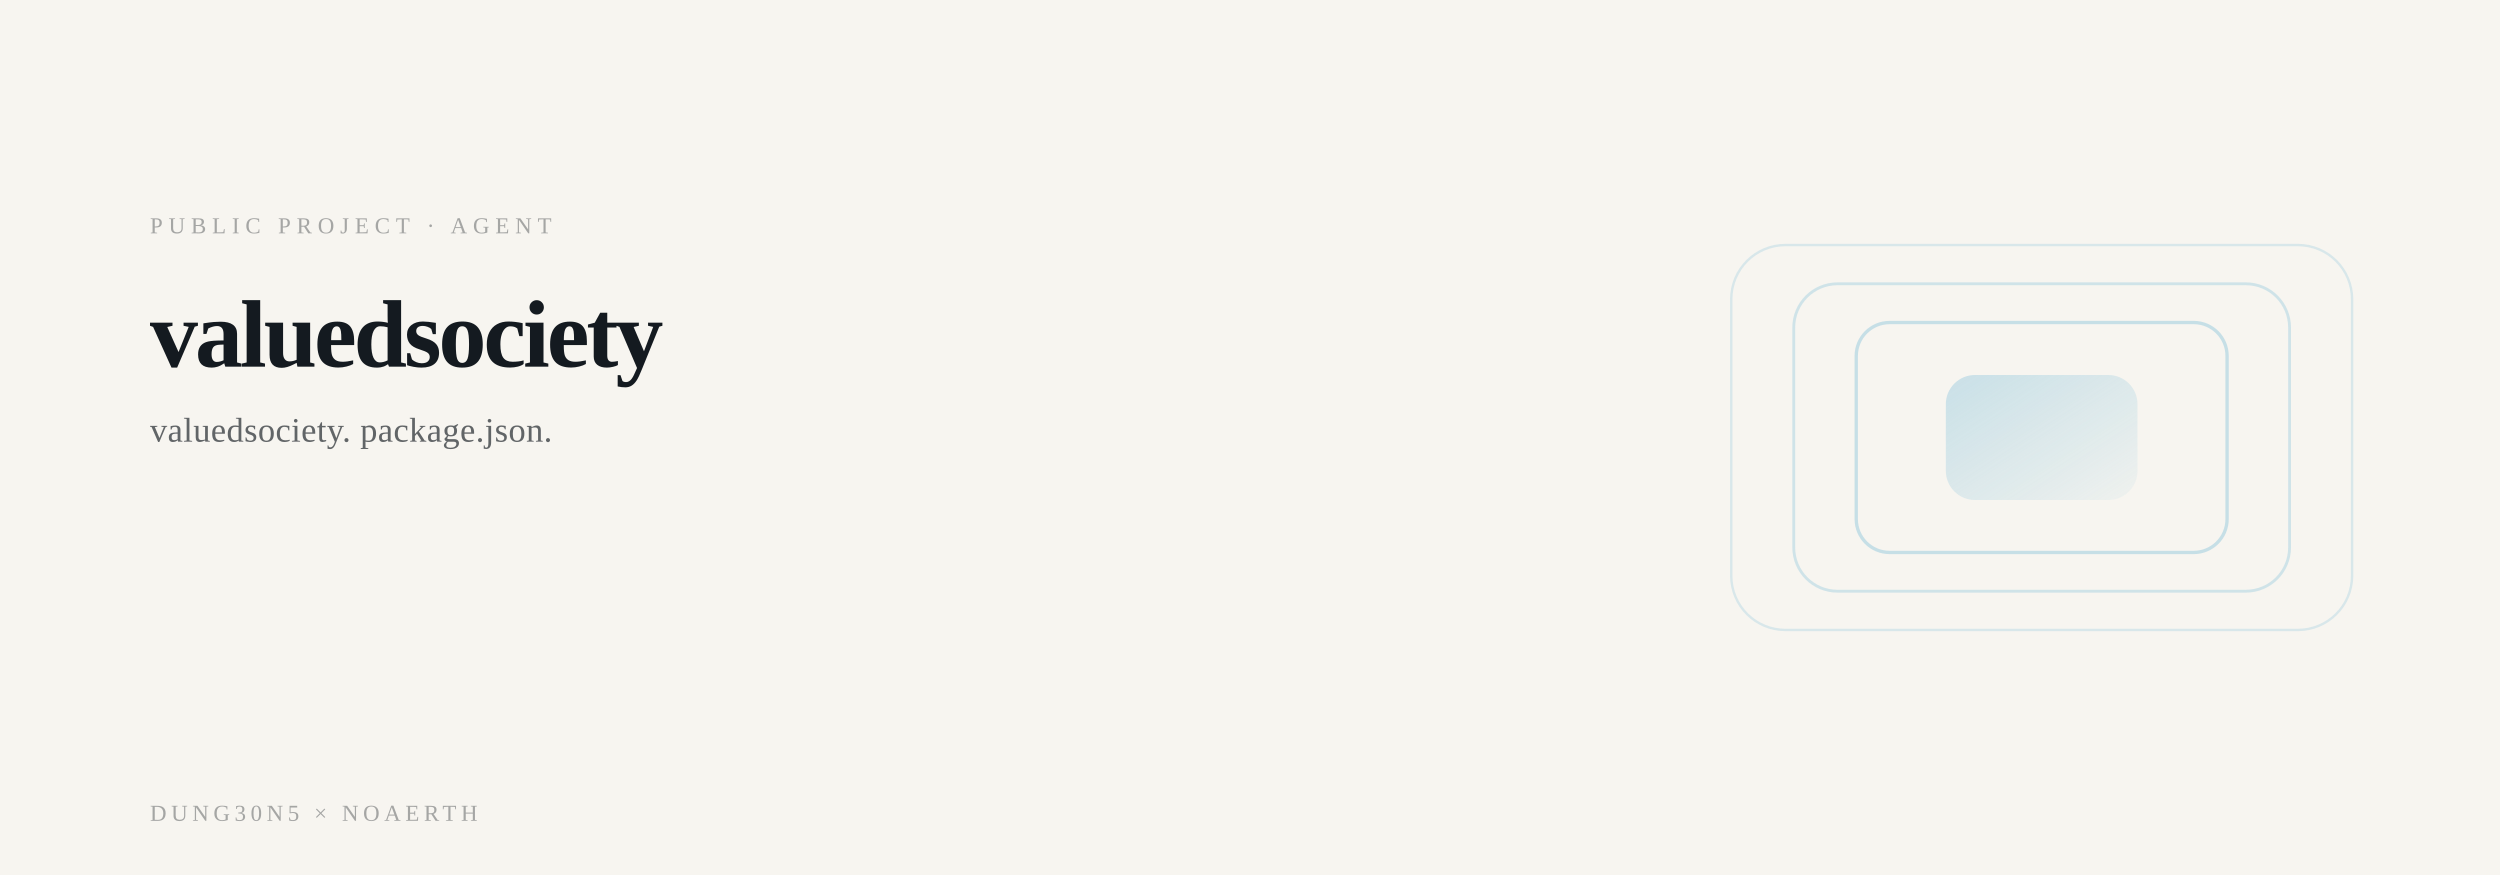
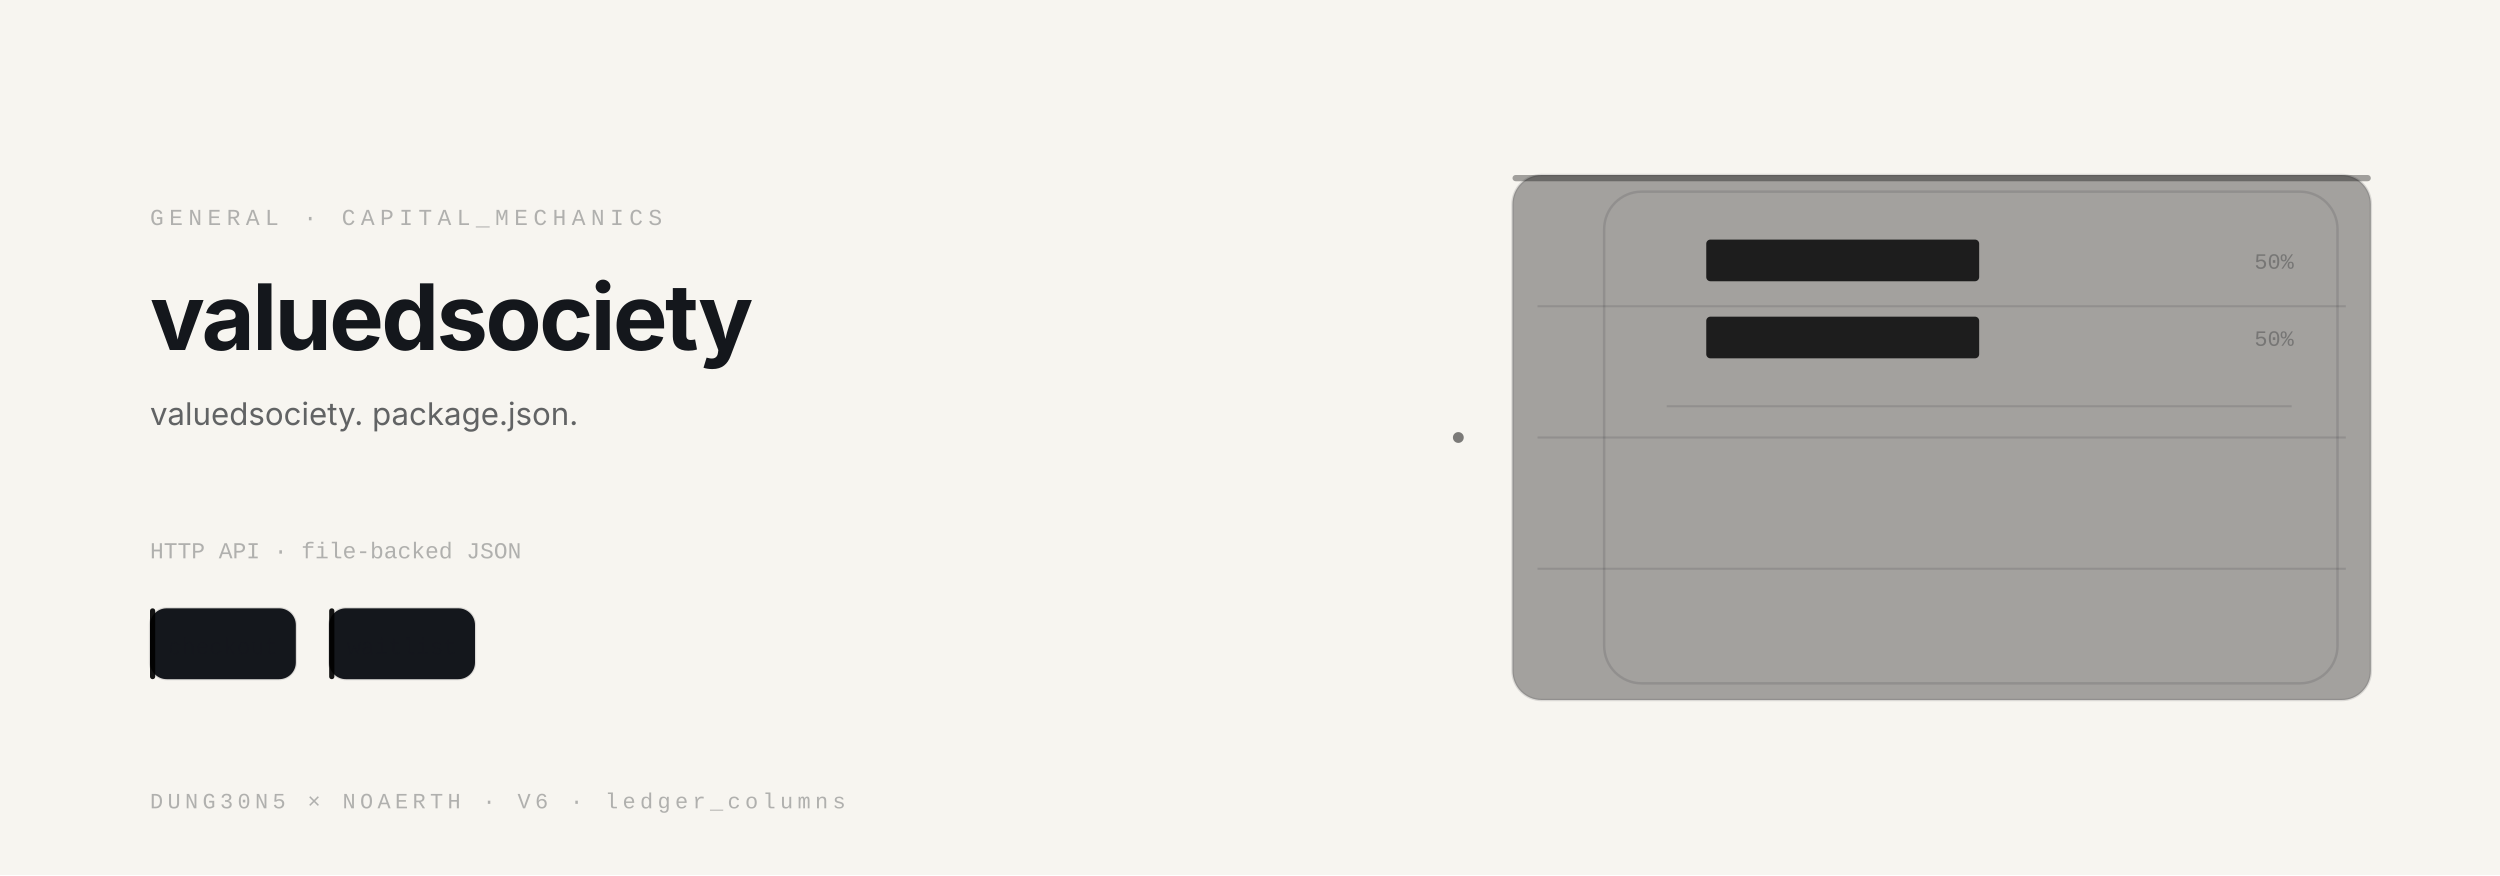
- <svg xmlns="http://www.w3.org/2000/svg" viewBox="0 0 1200 420" width="1200" height="420" role="img" aria-label="valuedsociety: a state ring with tool nodes attached. Motion depicts an objective becomes context, tools read and write state, the loop closes.">
-   <defs>
-     <linearGradient id="hero-valuedsociety-light-a" x1="0" y1="0" x2="1" y2="1">
-       <stop offset="0" stop-color="#6fb7d6" stop-opacity="0.85" />
-       <stop offset="1" stop-color="#6fb7d6" stop-opacity="0.15" />
-     </linearGradient>
-   </defs>
+ <svg xmlns="http://www.w3.org/2000/svg" viewBox="0 0 1200 420" width="1200" height="420" role="img" aria-label="valuedsociety: value enters, allocates across positions, and settles">
  <rect width="1200" height="420" fill="#f7f5f0" />
-   <rect x="891" y="154.82" width="178" height="110.36" rx="16" fill="none" stroke="#6fb7d6" stroke-width="1.60" opacity="0.36" />
-   <rect x="861" y="136.22" width="238" height="147.56" rx="21" fill="none" stroke="#6fb7d6" stroke-width="1.38" opacity="0.29" />
-   <rect x="831" y="117.62" width="298" height="184.76" rx="26" fill="none" stroke="#6fb7d6" stroke-width="1.16" opacity="0.23" />
-   <rect x="934" y="180" width="92" height="60" rx="14" fill="url(#hero-valuedsociety-light-a)" opacity="0.40" />
-   <text x="72" y="112" fill="#141a205c" font-size="11" letter-spacing="2.8">PUBLIC PROJECT · AGENT</text>
-   <text x="72" y="176" fill="#141a20" font-size="46" font-weight="660" letter-spacing="-1.4">valuedsociety</text>
-   <text x="72" y="212" fill="#141a20a8" font-size="16.5" letter-spacing="0.2">valuedsociety. package.json.</text>
-   <rect x="72" y="266" width="106" height="40" rx="9" fill="#141a20" fill-opacity="0.05" stroke="#f4efe424" stroke-width="1.1" opacity="0">
-     <animate attributeName="opacity" from="0" to="1" dur="0.5s" begin="0.50s" fill="freeze" />
-   </rect>
-   <rect x="72" y="266" width="2.5" height="40" rx="1.2" fill="#6fb7d6" opacity="0">
-     <animate attributeName="opacity" from="0" to="0.9" dur="0.5s" begin="0.50s" fill="freeze" />
-   </rect>
-   <text x="125" y="291" fill="#141a20" font-size="11.5" text-anchor="middle" font-family="ui-monospace,SFMono-Regular,Menlo,monospace" opacity="0">objective<animate attributeName="opacity" from="0" to="1" dur="0.5s" begin="0.65s" fill="freeze" />
-   </text>
-   <rect x="194" y="266" width="106" height="40" rx="9" fill="#141a20" fill-opacity="0.05" stroke="#f4efe424" stroke-width="1.1" opacity="0">
-     <animate attributeName="opacity" from="0" to="1" dur="0.5s" begin="1.00s" fill="freeze" />
-   </rect>
-   <rect x="194" y="266" width="2.5" height="40" rx="1.2" fill="#6fb7d6" opacity="0">
-     <animate attributeName="opacity" from="0" to="0.9" dur="0.5s" begin="1.00s" fill="freeze" />
-   </rect>
-   <text x="247" y="291" fill="#141a20" font-size="11.5" text-anchor="middle" font-family="ui-monospace,SFMono-Regular,Menlo,monospace" opacity="0">load context<animate attributeName="opacity" from="0" to="1" dur="0.5s" begin="1.15s" fill="freeze" />
-   </text>
-   <rect x="316" y="266" width="106" height="40" rx="9" fill="#141a20" fill-opacity="0.05" stroke="#f4efe424" stroke-width="1.1" opacity="0">
-     <animate attributeName="opacity" from="0" to="1" dur="0.5s" begin="1.50s" fill="freeze" />
-   </rect>
-   <rect x="316" y="266" width="2.5" height="40" rx="1.2" fill="#6fb7d6" opacity="0">
-     <animate attributeName="opacity" from="0" to="0.9" dur="0.5s" begin="1.50s" fill="freeze" />
-   </rect>
-   <text x="369" y="291" fill="#141a20" font-size="11.5" text-anchor="middle" font-family="ui-monospace,SFMono-Regular,Menlo,monospace" opacity="0">call tools<animate attributeName="opacity" from="0" to="1" dur="0.5s" begin="1.65s" fill="freeze" />
-   </text>
-   <rect x="438" y="266" width="106" height="40" rx="9" fill="#141a20" fill-opacity="0.05" stroke="#f4efe424" stroke-width="1.1" opacity="0">
-     <animate attributeName="opacity" from="0" to="1" dur="0.5s" begin="2.00s" fill="freeze" />
-   </rect>
-   <rect x="438" y="266" width="2.5" height="40" rx="1.2" fill="#e7c27a" opacity="0">
-     <animate attributeName="opacity" from="0" to="0.9" dur="0.5s" begin="2.00s" fill="freeze" />
-   </rect>
-   <text x="491" y="291" fill="#141a20" font-size="11.5" text-anchor="middle" font-family="ui-monospace,SFMono-Regular,Menlo,monospace" opacity="0">verify<animate attributeName="opacity" from="0" to="1" dur="0.5s" begin="2.15s" fill="freeze" />
-   </text>
-   <text x="72" y="394" fill="#141a205c" font-size="11" letter-spacing="2.2">DUNG30N5 × NOAERTH</text>
+   <text x="72" y="108" font-family="ui-monospace, SFMono-Regular, Menlo, Monaco, Consolas, 'Liberation Mono', monospace" font-size="11" letter-spacing="2.6" fill="#14171c4f">GENERAL · CAPITAL_MECHANICS</text>
+   <text x="72" y="168" font-family="-apple-system, BlinkMacSystemFont, 'Segoe UI', Inter, Helvetica, Arial, sans-serif" font-size="44" font-weight="660" letter-spacing="-1.2" fill="#14171c">valuedsociety</text>
+   <text x="72" y="204" font-family="-apple-system, BlinkMacSystemFont, 'Segoe UI', Inter, Helvetica, Arial, sans-serif" font-size="15" fill="#14171ca8">valuedsociety. package.json.</text>
+   <text x="72" y="268" font-family="ui-monospace, SFMono-Regular, Menlo, Monaco, Consolas, 'Liberation Mono', monospace" font-size="11" fill="#14171c4f">HTTP API · file-backed JSON</text>
+   <rect x="72.0" y="292.0" width="70.0" height="34.0" rx="8" fill="#14171c" stroke="#14171c1f" stroke-width="1.1" />
+   <rect x="72.0" y="292.0" width="2.5" height="34.0" rx="1.2" fill="amber" opacity="0.92" />
+   <text x="107.0" y="314" font-family="ui-monospace, SFMono-Regular, Menlo, Monaco, Consolas, 'Liberation Mono', monospace" font-size="11" fill="#14171c" fill-opacity="0.82" text-anchor="middle">checkout</text>
+   <rect x="158.0" y="292.0" width="70.0" height="34.0" rx="8" fill="#14171c" stroke="#14171c1f" stroke-width="1.1" />
+   <rect x="158.0" y="292.0" width="2.5" height="34.0" rx="1.2" fill="mint" opacity="0.92" />
+   <text x="193.0" y="314" font-family="ui-monospace, SFMono-Regular, Menlo, Monaco, Consolas, 'Liberation Mono', monospace" font-size="11" fill="#14171c" fill-opacity="0.82" text-anchor="middle">waitlist</text>
+   <rect x="726.0" y="84.0" width="412.0" height="252.0" rx="14" fill="amber" fill-opacity="0.34" />
+   <line x1="740.0" y1="85.0" x2="1124.0" y2="85.0" stroke="amber" stroke-width="1.6" opacity="0.4" />
+   <rect x="726.0" y="84.0" width="412.0" height="252.0" rx="14" fill="none" stroke="#14171c1f" stroke-width="1.2" />
+   <line x1="738.0" y1="147.0" x2="1126.0" y2="147.0" stroke="#14171c1f" stroke-width="1" />
+   <line x1="738.0" y1="210.0" x2="1126.0" y2="210.0" stroke="#14171c1f" stroke-width="1" />
+   <line x1="738.0" y1="273.0" x2="1126.0" y2="273.0" stroke="#14171c1f" stroke-width="1" />
+   <rect x="726.0" y="84.0" width="412.0" height="3" rx="1.5" fill="amber" opacity="0.35" />
+   <circle cx="1104.0" cy="302.0" r="9" fill="none" stroke="mint" stroke-width="1.4" opacity="0.6" />
+   <rect x="770" y="92" width="352" height="236" rx="18" fill="none" stroke="#14171c1f" stroke-width="1.2" />
+   <rect x="819.0" y="115.0" width="131.0" height="20.0" rx="2" fill="mint" opacity="0.82" />
+   <text x="1101" y="129" font-family="ui-monospace, SFMono-Regular, Menlo, Monaco, Consolas, 'Liberation Mono', monospace" font-size="10.5" fill="#14171c4f" text-anchor="end">50%</text>
+   <rect x="819.0" y="152.0" width="131.0" height="20.0" rx="2" fill="amber" opacity="0.82" />
+   <text x="1101" y="166" font-family="ui-monospace, SFMono-Regular, Menlo, Monaco, Consolas, 'Liberation Mono', monospace" font-size="10.5" fill="#14171c4f" text-anchor="end">50%</text>
+   <line x1="800" y1="195" x2="1100" y2="195" stroke="#14171c1f" stroke-width="1" />
+   <circle cx="700.0" cy="210.0" r="2.6" fill="amber" opacity="0.5" />
+   <text x="72" y="388" font-family="ui-monospace, SFMono-Regular, Menlo, Monaco, Consolas, 'Liberation Mono', monospace" font-size="10.5" letter-spacing="2.1" fill="#14171c4f">DUNG30N5 × NOAERTH · V6 · ledger_columns</text>
</svg>
